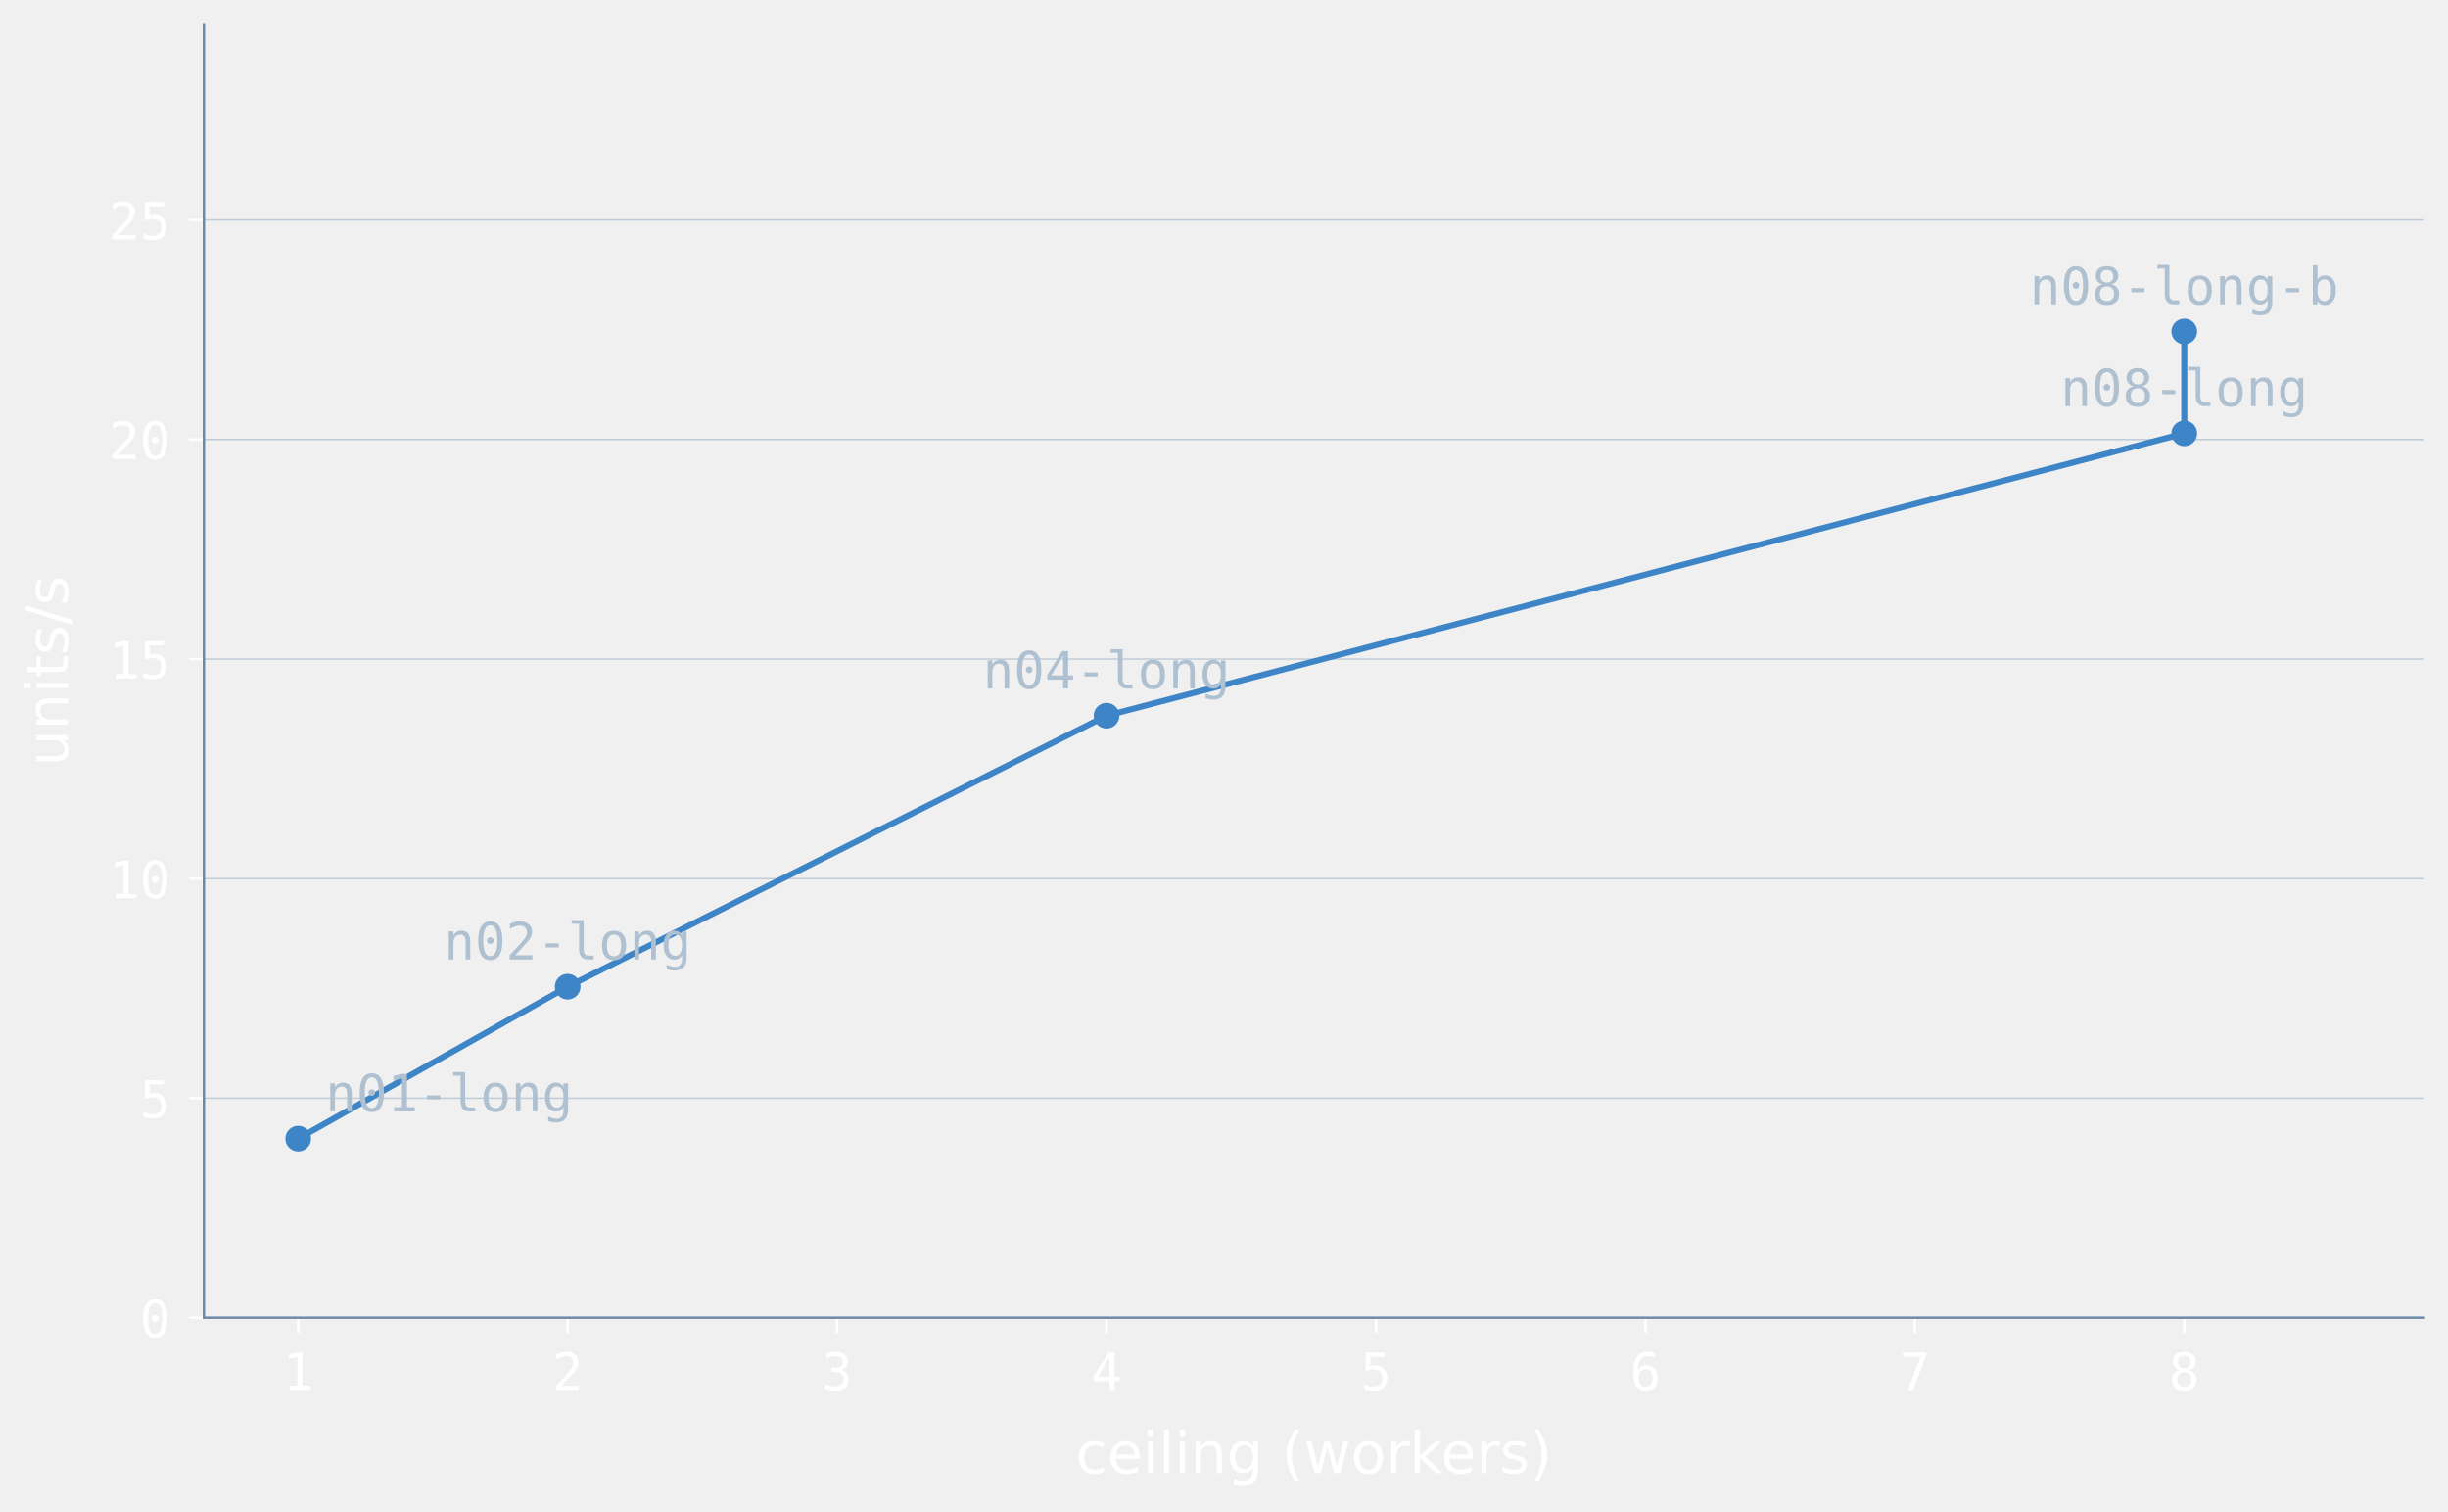
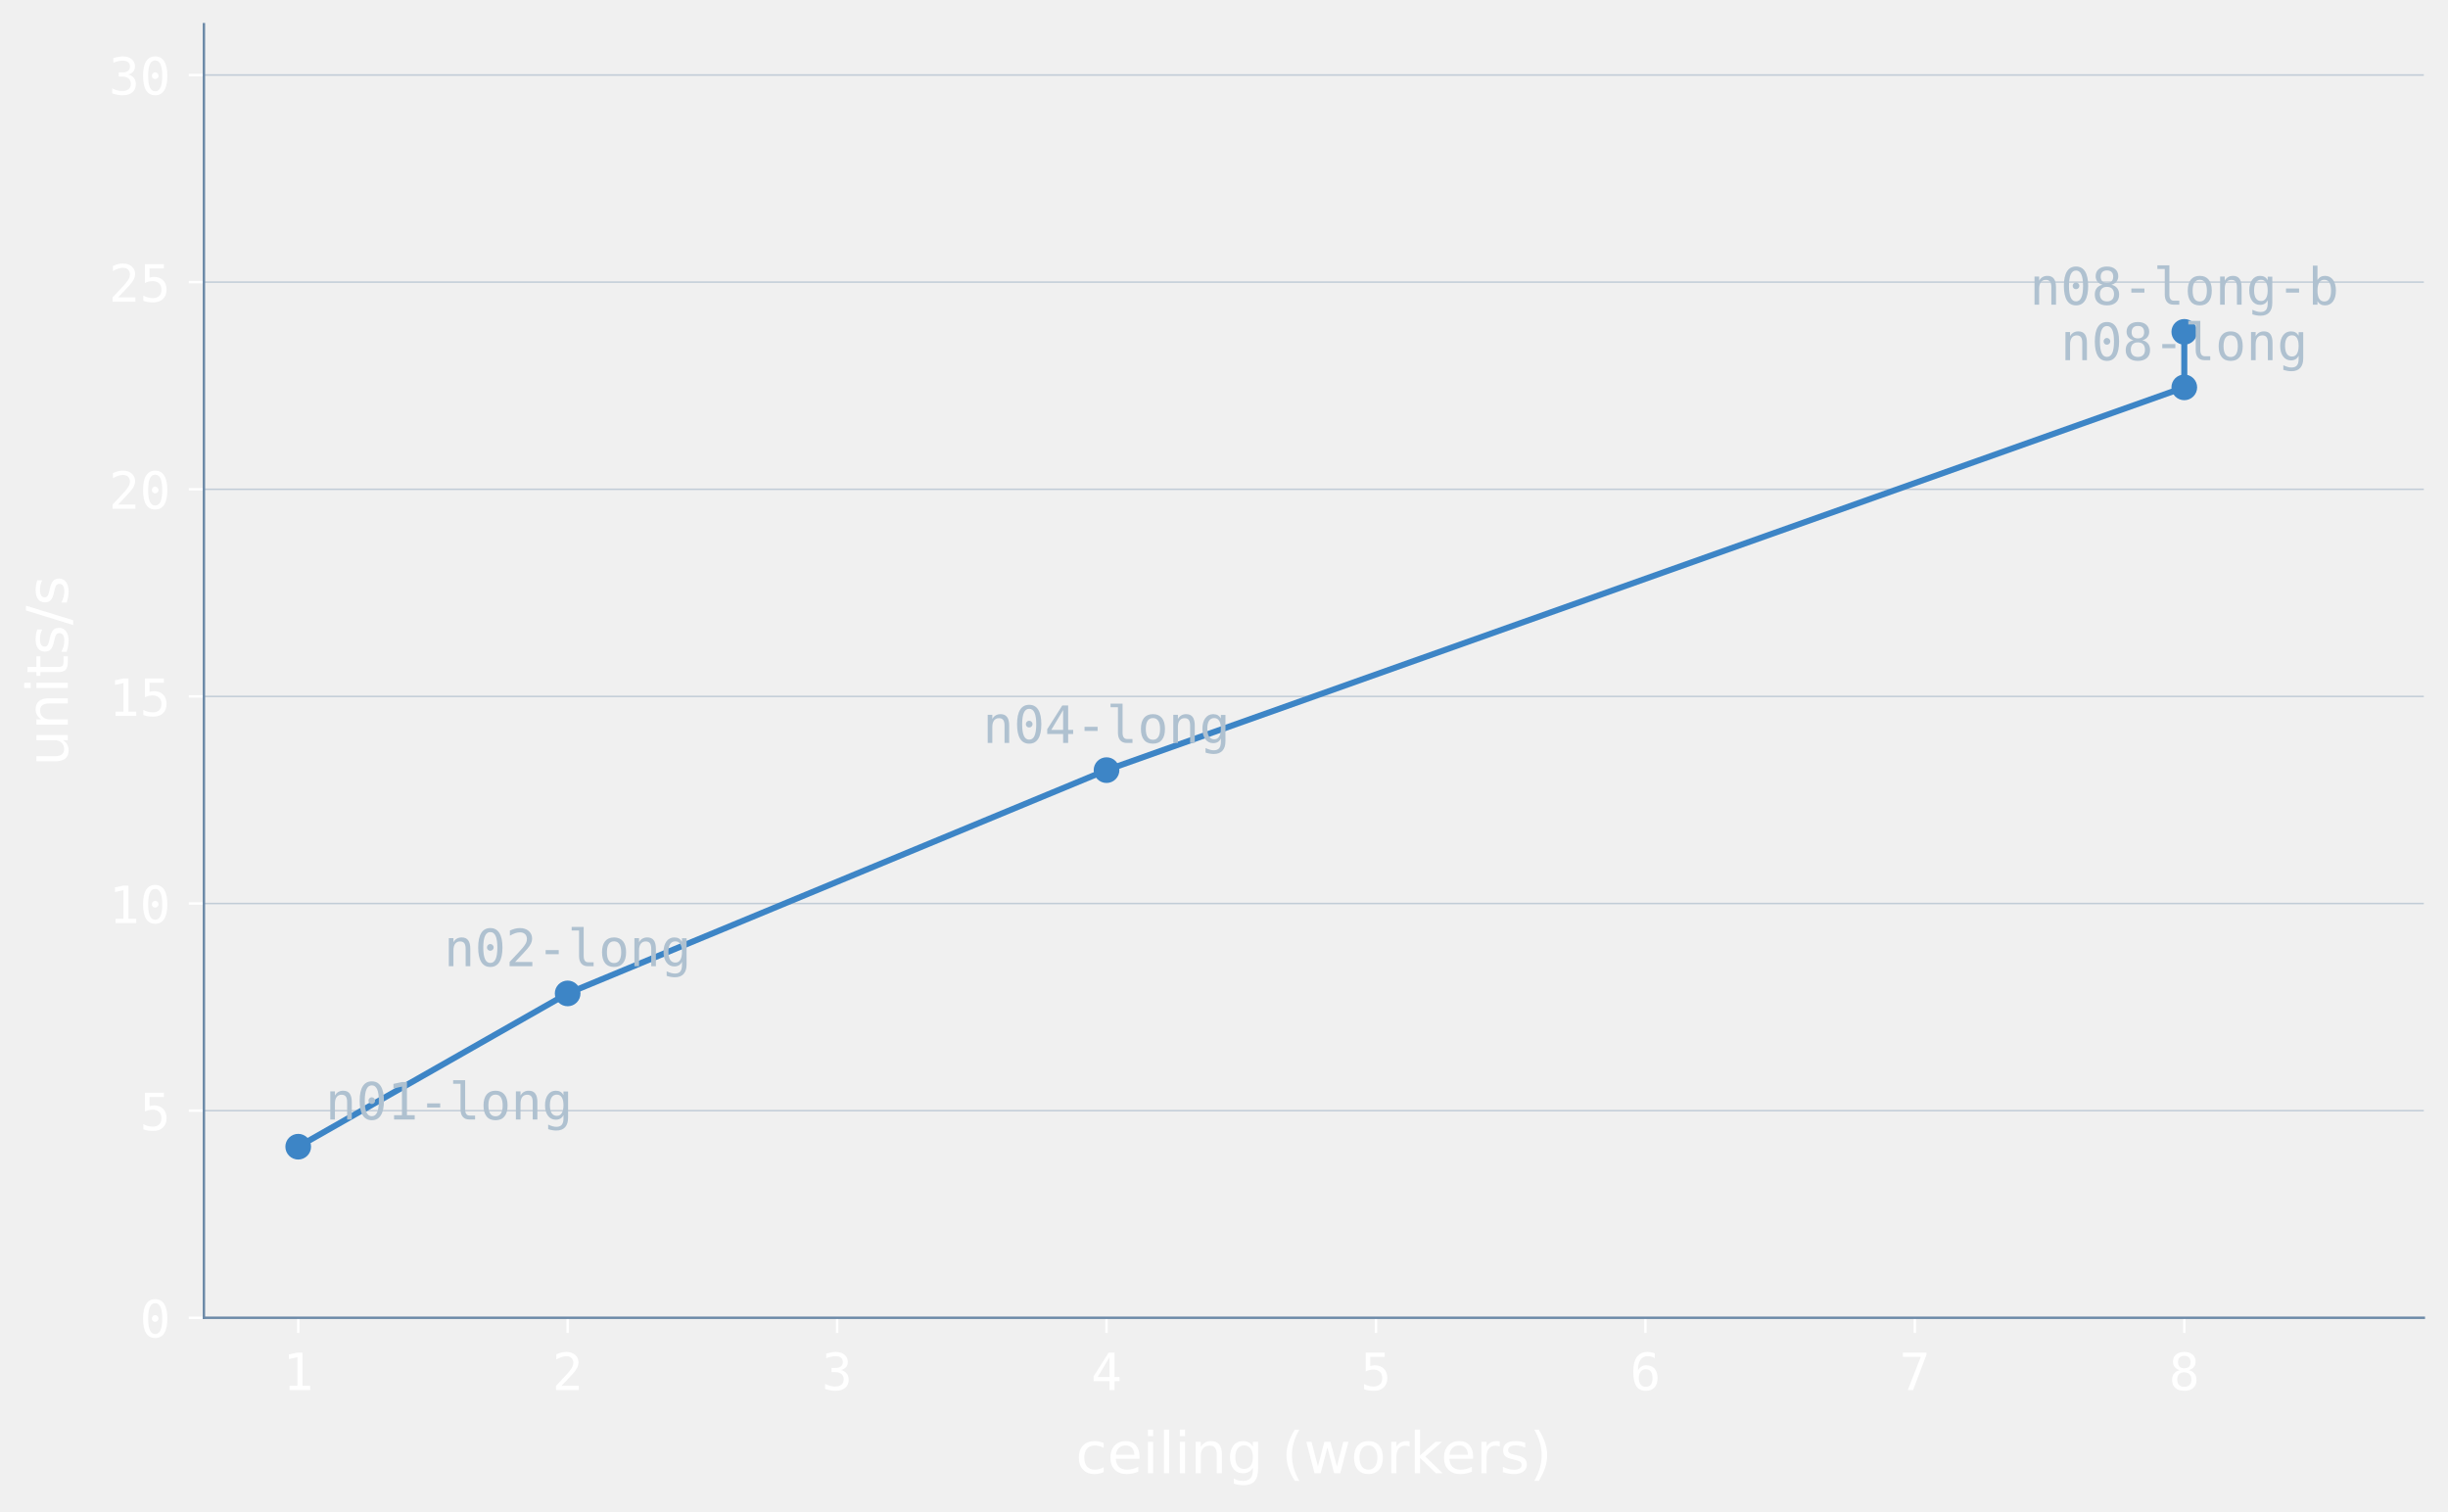
<svg xmlns="http://www.w3.org/2000/svg" xmlns:xlink="http://www.w3.org/1999/xlink" width="1620pt" height="1000pt" viewBox="0 0 1620 1000" version="1.1">
  <defs>
    <style type="text/css">*{stroke-linejoin: round; stroke-linecap: butt}</style>
  </defs>
  <g id="figure_1">
    <g id="patch_1">
      <path d="M 0 1000  L 1620 1000  L 1620 0  L 0 0  L 0 1000  z " style="fill: none" />
    </g>
    <g id="axes_1">
      <g id="patch_2">
        <path d="M 134.941 871.997  L 1604 871.997  L 1604 16  L 134.941 16  L 134.941 871.997  z " style="fill: none" />
      </g>
      <g id="matplotlib.axis_1">
        <g id="xtick_1">
          <g id="line2d_1">
            <defs>
              <path id="mb8e4c66821" d="M 0 0  L 0 10  " style="stroke: #ffffff; stroke-width: 1.6" />
            </defs>
            <g>
              <use xlink:href="#mb8e4c66821" x="197.348" y="871.997" style="fill: #ffffff; stroke: #ffffff; stroke-width: 1.6" />
            </g>
          </g>
          <g id="text_1">
            <text style="font-size: 34px; font-family: 'IBM Plex Mono', 'DejaVu Sans Mono', 'Bitstream Vera Sans Mono', 'Computer Modern Typewriter', 'Andale Mono', 'Nimbus Mono L', 'Courier New', 'Courier', 'Fixed', 'Terminal', monospace; text-anchor: middle; fill: #ffffff" x="197.348" y="919.829" transform="rotate(-0 197.348 919.8291)">1</text>
          </g>
        </g>
        <g id="xtick_2">
          <g id="line2d_2">
            <g>
              <use xlink:href="#mb8e4c66821" x="375.654" y="871.997" style="fill: #ffffff; stroke: #ffffff; stroke-width: 1.6" />
            </g>
          </g>
          <g id="text_2">
            <text style="font-size: 34px; font-family: 'IBM Plex Mono', 'DejaVu Sans Mono', 'Bitstream Vera Sans Mono', 'Computer Modern Typewriter', 'Andale Mono', 'Nimbus Mono L', 'Courier New', 'Courier', 'Fixed', 'Terminal', monospace; text-anchor: middle; fill: #ffffff" x="375.654" y="919.829" transform="rotate(-0 375.6535 919.8291)">2</text>
          </g>
        </g>
        <g id="xtick_3">
          <g id="line2d_3">
            <g>
              <use xlink:href="#mb8e4c66821" x="553.959" y="871.997" style="fill: #ffffff; stroke: #ffffff; stroke-width: 1.6" />
            </g>
          </g>
          <g id="text_3">
            <text style="font-size: 34px; font-family: 'IBM Plex Mono', 'DejaVu Sans Mono', 'Bitstream Vera Sans Mono', 'Computer Modern Typewriter', 'Andale Mono', 'Nimbus Mono L', 'Courier New', 'Courier', 'Fixed', 'Terminal', monospace; text-anchor: middle; fill: #ffffff" x="553.959" y="919.829" transform="rotate(-0 553.959 919.8291)">3</text>
          </g>
        </g>
        <g id="xtick_4">
          <g id="line2d_4">
            <g>
              <use xlink:href="#mb8e4c66821" x="732.264" y="871.997" style="fill: #ffffff; stroke: #ffffff; stroke-width: 1.6" />
            </g>
          </g>
          <g id="text_4">
            <text style="font-size: 34px; font-family: 'IBM Plex Mono', 'DejaVu Sans Mono', 'Bitstream Vera Sans Mono', 'Computer Modern Typewriter', 'Andale Mono', 'Nimbus Mono L', 'Courier New', 'Courier', 'Fixed', 'Terminal', monospace; text-anchor: middle; fill: #ffffff" x="732.264" y="919.829" transform="rotate(-0 732.2645 919.8291)">4</text>
          </g>
        </g>
        <g id="xtick_5">
          <g id="line2d_5">
            <g>
              <use xlink:href="#mb8e4c66821" x="910.57" y="871.997" style="fill: #ffffff; stroke: #ffffff; stroke-width: 1.6" />
            </g>
          </g>
          <g id="text_5">
            <text style="font-size: 34px; font-family: 'IBM Plex Mono', 'DejaVu Sans Mono', 'Bitstream Vera Sans Mono', 'Computer Modern Typewriter', 'Andale Mono', 'Nimbus Mono L', 'Courier New', 'Courier', 'Fixed', 'Terminal', monospace; text-anchor: middle; fill: #ffffff" x="910.57" y="919.829" transform="rotate(-0 910.57 919.8291)">5</text>
          </g>
        </g>
        <g id="xtick_6">
          <g id="line2d_6">
            <g>
              <use xlink:href="#mb8e4c66821" x="1088.875" y="871.997" style="fill: #ffffff; stroke: #ffffff; stroke-width: 1.6" />
            </g>
          </g>
          <g id="text_6">
            <text style="font-size: 34px; font-family: 'IBM Plex Mono', 'DejaVu Sans Mono', 'Bitstream Vera Sans Mono', 'Computer Modern Typewriter', 'Andale Mono', 'Nimbus Mono L', 'Courier New', 'Courier', 'Fixed', 'Terminal', monospace; text-anchor: middle; fill: #ffffff" x="1088.875" y="919.829" transform="rotate(-0 1088.875 919.8291)">6</text>
          </g>
        </g>
        <g id="xtick_7">
          <g id="line2d_7">
            <g>
              <use xlink:href="#mb8e4c66821" x="1267.181" y="871.997" style="fill: #ffffff; stroke: #ffffff; stroke-width: 1.6" />
            </g>
          </g>
          <g id="text_7">
            <text style="font-size: 34px; font-family: 'IBM Plex Mono', 'DejaVu Sans Mono', 'Bitstream Vera Sans Mono', 'Computer Modern Typewriter', 'Andale Mono', 'Nimbus Mono L', 'Courier New', 'Courier', 'Fixed', 'Terminal', monospace; text-anchor: middle; fill: #ffffff" x="1267.181" y="919.829" transform="rotate(-0 1267.181 919.8291)">7</text>
          </g>
        </g>
        <g id="xtick_8">
          <g id="line2d_8">
            <g>
              <use xlink:href="#mb8e4c66821" x="1445.486" y="871.997" style="fill: #ffffff; stroke: #ffffff; stroke-width: 1.6" />
            </g>
          </g>
          <g id="text_8">
            <text style="font-size: 34px; font-family: 'IBM Plex Mono', 'DejaVu Sans Mono', 'Bitstream Vera Sans Mono', 'Computer Modern Typewriter', 'Andale Mono', 'Nimbus Mono L', 'Courier New', 'Courier', 'Fixed', 'Terminal', monospace; text-anchor: middle; fill: #ffffff" x="1445.486" y="919.829" transform="rotate(-0 1445.486 919.8291)">8</text>
          </g>
        </g>
        <g id="text_9">
          <text style="font-size: 38px; font-family: 'Poppins', sans-serif, 'DejaVu Sans'; text-anchor: middle; fill: #ffffff" x="869.471" y="974.871" transform="rotate(-0 869.4705 974.8711)">ceiling  (workers)</text>
        </g>
      </g>
      <g id="matplotlib.axis_2">
        <g id="ytick_1">
          <g id="line2d_9">
-             <path d="M 134.941 871.997  L 1604 871.997  " clip-path="url(#p165e059352)" style="fill: none; stroke: #6c8aa8; stroke-opacity: 0.35; stroke-linecap: square" />
+             <path d="M 134.941 871.997  L 1604 871.997  " clip-path="url(#pbddfeb69cb)" style="fill: none; stroke: #6c8aa8; stroke-opacity: 0.35; stroke-linecap: square" />
          </g>
          <g id="line2d_10">
            <defs>
              <path id="m7a5e694007" d="M 0 0  L -10 0  " style="stroke: #ffffff; stroke-width: 1.6" />
            </defs>
            <g>
              <use xlink:href="#m7a5e694007" x="134.941" y="871.997" style="fill: #ffffff; stroke: #ffffff; stroke-width: 1.6" />
            </g>
          </g>
          <g id="text_10">
            <text style="font-size: 34px; font-family: 'IBM Plex Mono', 'DejaVu Sans Mono', 'Bitstream Vera Sans Mono', 'Computer Modern Typewriter', 'Andale Mono', 'Nimbus Mono L', 'Courier New', 'Courier', 'Fixed', 'Terminal', monospace; text-anchor: end; fill: #ffffff" x="112.941" y="884.913" transform="rotate(-0 112.9411 884.913)">0</text>
          </g>
        </g>
        <g id="ytick_2">
          <g id="line2d_11">
-             <path d="M 134.941 726.704  L 1604 726.704  " clip-path="url(#p165e059352)" style="fill: none; stroke: #6c8aa8; stroke-opacity: 0.35; stroke-linecap: square" />
+             <path d="M 134.941 734.938  L 1604 734.938  " clip-path="url(#pbddfeb69cb)" style="fill: none; stroke: #6c8aa8; stroke-opacity: 0.35; stroke-linecap: square" />
          </g>
          <g id="line2d_12">
            <g>
-               <use xlink:href="#m7a5e694007" x="134.941" y="726.704" style="fill: #ffffff; stroke: #ffffff; stroke-width: 1.6" />
+               <use xlink:href="#m7a5e694007" x="134.941" y="734.938" style="fill: #ffffff; stroke: #ffffff; stroke-width: 1.6" />
            </g>
          </g>
          <g id="text_11">
-             <text style="font-size: 34px; font-family: 'IBM Plex Mono', 'DejaVu Sans Mono', 'Bitstream Vera Sans Mono', 'Computer Modern Typewriter', 'Andale Mono', 'Nimbus Mono L', 'Courier New', 'Courier', 'Fixed', 'Terminal', monospace; text-anchor: end; fill: #ffffff" x="112.941" y="739.62" transform="rotate(-0 112.9411 739.6197)">5</text>
+             <text style="font-size: 34px; font-family: 'IBM Plex Mono', 'DejaVu Sans Mono', 'Bitstream Vera Sans Mono', 'Computer Modern Typewriter', 'Andale Mono', 'Nimbus Mono L', 'Courier New', 'Courier', 'Fixed', 'Terminal', monospace; text-anchor: end; fill: #ffffff" x="112.941" y="747.854" transform="rotate(-0 112.9411 747.8536)">5</text>
          </g>
        </g>
        <g id="ytick_3">
          <g id="line2d_13">
-             <path d="M 134.941 581.41  L 1604 581.41  " clip-path="url(#p165e059352)" style="fill: none; stroke: #6c8aa8; stroke-opacity: 0.35; stroke-linecap: square" />
+             <path d="M 134.941 597.878  L 1604 597.878  " clip-path="url(#pbddfeb69cb)" style="fill: none; stroke: #6c8aa8; stroke-opacity: 0.35; stroke-linecap: square" />
          </g>
          <g id="line2d_14">
            <g>
-               <use xlink:href="#m7a5e694007" x="134.941" y="581.41" style="fill: #ffffff; stroke: #ffffff; stroke-width: 1.6" />
+               <use xlink:href="#m7a5e694007" x="134.941" y="597.878" style="fill: #ffffff; stroke: #ffffff; stroke-width: 1.6" />
            </g>
          </g>
          <g id="text_12">
-             <text style="font-size: 34px; font-family: 'IBM Plex Mono', 'DejaVu Sans Mono', 'Bitstream Vera Sans Mono', 'Computer Modern Typewriter', 'Andale Mono', 'Nimbus Mono L', 'Courier New', 'Courier', 'Fixed', 'Terminal', monospace; text-anchor: end; fill: #ffffff" x="112.941" y="594.326" transform="rotate(-0 112.9411 594.3263)">10</text>
+             <text style="font-size: 34px; font-family: 'IBM Plex Mono', 'DejaVu Sans Mono', 'Bitstream Vera Sans Mono', 'Computer Modern Typewriter', 'Andale Mono', 'Nimbus Mono L', 'Courier New', 'Courier', 'Fixed', 'Terminal', monospace; text-anchor: end; fill: #ffffff" x="112.941" y="610.794" transform="rotate(-0 112.9411 610.7941)">10</text>
          </g>
        </g>
        <g id="ytick_4">
          <g id="line2d_15">
-             <path d="M 134.941 436.117  L 1604 436.117  " clip-path="url(#p165e059352)" style="fill: none; stroke: #6c8aa8; stroke-opacity: 0.35; stroke-linecap: square" />
+             <path d="M 134.941 460.819  L 1604 460.819  " clip-path="url(#pbddfeb69cb)" style="fill: none; stroke: #6c8aa8; stroke-opacity: 0.35; stroke-linecap: square" />
          </g>
          <g id="line2d_16">
            <g>
-               <use xlink:href="#m7a5e694007" x="134.941" y="436.117" style="fill: #ffffff; stroke: #ffffff; stroke-width: 1.6" />
+               <use xlink:href="#m7a5e694007" x="134.941" y="460.819" style="fill: #ffffff; stroke: #ffffff; stroke-width: 1.6" />
            </g>
          </g>
          <g id="text_13">
-             <text style="font-size: 34px; font-family: 'IBM Plex Mono', 'DejaVu Sans Mono', 'Bitstream Vera Sans Mono', 'Computer Modern Typewriter', 'Andale Mono', 'Nimbus Mono L', 'Courier New', 'Courier', 'Fixed', 'Terminal', monospace; text-anchor: end; fill: #ffffff" x="112.941" y="449.033" transform="rotate(-0 112.9411 449.0329)">15</text>
+             <text style="font-size: 34px; font-family: 'IBM Plex Mono', 'DejaVu Sans Mono', 'Bitstream Vera Sans Mono', 'Computer Modern Typewriter', 'Andale Mono', 'Nimbus Mono L', 'Courier New', 'Courier', 'Fixed', 'Terminal', monospace; text-anchor: end; fill: #ffffff" x="112.941" y="473.735" transform="rotate(-0 112.9411 473.7346)">15</text>
          </g>
        </g>
        <g id="ytick_5">
          <g id="line2d_17">
-             <path d="M 134.941 290.824  L 1604 290.824  " clip-path="url(#p165e059352)" style="fill: none; stroke: #6c8aa8; stroke-opacity: 0.35; stroke-linecap: square" />
+             <path d="M 134.941 323.759  L 1604 323.759  " clip-path="url(#pbddfeb69cb)" style="fill: none; stroke: #6c8aa8; stroke-opacity: 0.35; stroke-linecap: square" />
          </g>
          <g id="line2d_18">
            <g>
-               <use xlink:href="#m7a5e694007" x="134.941" y="290.824" style="fill: #ffffff; stroke: #ffffff; stroke-width: 1.6" />
+               <use xlink:href="#m7a5e694007" x="134.941" y="323.759" style="fill: #ffffff; stroke: #ffffff; stroke-width: 1.6" />
            </g>
          </g>
          <g id="text_14">
-             <text style="font-size: 34px; font-family: 'IBM Plex Mono', 'DejaVu Sans Mono', 'Bitstream Vera Sans Mono', 'Computer Modern Typewriter', 'Andale Mono', 'Nimbus Mono L', 'Courier New', 'Courier', 'Fixed', 'Terminal', monospace; text-anchor: end; fill: #ffffff" x="112.941" y="303.74" transform="rotate(-0 112.9411 303.7396)">20</text>
+             <text style="font-size: 34px; font-family: 'IBM Plex Mono', 'DejaVu Sans Mono', 'Bitstream Vera Sans Mono', 'Computer Modern Typewriter', 'Andale Mono', 'Nimbus Mono L', 'Courier New', 'Courier', 'Fixed', 'Terminal', monospace; text-anchor: end; fill: #ffffff" x="112.941" y="336.675" transform="rotate(-0 112.9411 336.6751)">20</text>
          </g>
        </g>
        <g id="ytick_6">
          <g id="line2d_19">
-             <path d="M 134.941 145.53  L 1604 145.53  " clip-path="url(#p165e059352)" style="fill: none; stroke: #6c8aa8; stroke-opacity: 0.35; stroke-linecap: square" />
+             <path d="M 134.941 186.7  L 1604 186.7  " clip-path="url(#pbddfeb69cb)" style="fill: none; stroke: #6c8aa8; stroke-opacity: 0.35; stroke-linecap: square" />
          </g>
          <g id="line2d_20">
            <g>
-               <use xlink:href="#m7a5e694007" x="134.941" y="145.53" style="fill: #ffffff; stroke: #ffffff; stroke-width: 1.6" />
+               <use xlink:href="#m7a5e694007" x="134.941" y="186.7" style="fill: #ffffff; stroke: #ffffff; stroke-width: 1.6" />
            </g>
          </g>
          <g id="text_15">
-             <text style="font-size: 34px; font-family: 'IBM Plex Mono', 'DejaVu Sans Mono', 'Bitstream Vera Sans Mono', 'Computer Modern Typewriter', 'Andale Mono', 'Nimbus Mono L', 'Courier New', 'Courier', 'Fixed', 'Terminal', monospace; text-anchor: end; fill: #ffffff" x="112.941" y="158.446" transform="rotate(-0 112.9411 158.4462)">25</text>
-           </g>
-         </g>
-         <g id="text_16">
+             <text style="font-size: 34px; font-family: 'IBM Plex Mono', 'DejaVu Sans Mono', 'Bitstream Vera Sans Mono', 'Computer Modern Typewriter', 'Andale Mono', 'Nimbus Mono L', 'Courier New', 'Courier', 'Fixed', 'Terminal', monospace; text-anchor: end; fill: #ffffff" x="112.941" y="199.616" transform="rotate(-0 112.9411 199.6156)">25</text>
+           </g>
+         </g>
+         <g id="ytick_7">
+           <g id="line2d_21">
+             <path d="M 134.941 49.64  L 1604 49.64  " clip-path="url(#pbddfeb69cb)" style="fill: none; stroke: #6c8aa8; stroke-opacity: 0.35; stroke-linecap: square" />
+           </g>
+           <g id="line2d_22">
+             <g>
+               <use xlink:href="#m7a5e694007" x="134.941" y="49.64" style="fill: #ffffff; stroke: #ffffff; stroke-width: 1.6" />
+             </g>
+           </g>
+           <g id="text_16">
+             <text style="font-size: 34px; font-family: 'IBM Plex Mono', 'DejaVu Sans Mono', 'Bitstream Vera Sans Mono', 'Computer Modern Typewriter', 'Andale Mono', 'Nimbus Mono L', 'Courier New', 'Courier', 'Fixed', 'Terminal', monospace; text-anchor: end; fill: #ffffff" x="112.941" y="62.556" transform="rotate(-0 112.9411 62.55617)">30</text>
+           </g>
+         </g>
+         <g id="text_17">
          <text style="font-size: 38px; font-family: 'Poppins', sans-serif, 'DejaVu Sans'; text-anchor: middle; fill: #ffffff" x="44.874" y="443.999" transform="rotate(-90 44.87406 443.9985)">units/s</text>
        </g>
      </g>
      <g id="patch_3">
        <path d="M 134.941 871.997  L 134.941 16  " style="fill: none; stroke: #6c8aa8; stroke-width: 1.6; stroke-linejoin: miter; stroke-linecap: square" />
      </g>
      <g id="patch_4">
        <path d="M 134.941 871.997  L 1604 871.997  " style="fill: none; stroke: #6c8aa8; stroke-width: 1.6; stroke-linejoin: miter; stroke-linecap: square" />
      </g>
-       <g id="line2d_21">
-         <path d="M 197.348 753.438  L 375.654 652.895  L 732.264 473.603  L 1445.486 286.755  L 1445.486 219.339  " clip-path="url(#p165e059352)" style="fill: none; stroke: #3d85c6; stroke-width: 4; stroke-linecap: square" />
+       <g id="line2d_23">
+         <path d="M 197.348 758.786  L 375.654 657.362  L 732.264 509.612  L 1445.486 256.326  L 1445.486 219.594  " clip-path="url(#pbddfeb69cb)" style="fill: none; stroke: #3d85c6; stroke-width: 4; stroke-linecap: square" />
        <defs>
          <path id="ma0158c9866" d="M 0 8  C 2.122 8 4.157 7.157 5.657 5.657  C 7.157 4.157 8 2.122 8 0  C 8 -2.122 7.157 -4.157 5.657 -5.657  C 4.157 -7.157 2.122 -8 0 -8  C -2.122 -8 -4.157 -7.157 -5.657 -5.657  C -7.157 -4.157 -8 -2.122 -8 0  C -8 2.122 -7.157 4.157 -5.657 5.657  C -4.157 7.157 -2.122 8 0 8  z " style="stroke: #3d85c6" />
        </defs>
-         <g clip-path="url(#p165e059352)">
-           <use xlink:href="#ma0158c9866" x="197.348" y="753.438" style="fill: #3d85c6; stroke: #3d85c6" />
-           <use xlink:href="#ma0158c9866" x="375.654" y="652.895" style="fill: #3d85c6; stroke: #3d85c6" />
-           <use xlink:href="#ma0158c9866" x="732.264" y="473.603" style="fill: #3d85c6; stroke: #3d85c6" />
-           <use xlink:href="#ma0158c9866" x="1445.486" y="286.755" style="fill: #3d85c6; stroke: #3d85c6" />
-           <use xlink:href="#ma0158c9866" x="1445.486" y="219.339" style="fill: #3d85c6; stroke: #3d85c6" />
-         </g>
-       </g>
-       <g id="text_17">
-         <text style="font-size: 34px; font-family: 'IBM Plex Mono', 'DejaVu Sans Mono', 'Bitstream Vera Sans Mono', 'Computer Modern Typewriter', 'Andale Mono', 'Nimbus Mono L', 'Courier New', 'Courier', 'Fixed', 'Terminal', monospace; text-anchor: start; fill: #afc1d0" x="215.348" y="735.438" transform="rotate(-0 215.348 735.4376)">n01-long</text>
+         <g clip-path="url(#pbddfeb69cb)">
+           <use xlink:href="#ma0158c9866" x="197.348" y="758.786" style="fill: #3d85c6; stroke: #3d85c6" />
+           <use xlink:href="#ma0158c9866" x="375.654" y="657.362" style="fill: #3d85c6; stroke: #3d85c6" />
+           <use xlink:href="#ma0158c9866" x="732.264" y="509.612" style="fill: #3d85c6; stroke: #3d85c6" />
+           <use xlink:href="#ma0158c9866" x="1445.486" y="256.326" style="fill: #3d85c6; stroke: #3d85c6" />
+           <use xlink:href="#ma0158c9866" x="1445.486" y="219.594" style="fill: #3d85c6; stroke: #3d85c6" />
+         </g>
      </g>
      <g id="text_18">
-         <text style="font-size: 34px; font-family: 'IBM Plex Mono', 'DejaVu Sans Mono', 'Bitstream Vera Sans Mono', 'Computer Modern Typewriter', 'Andale Mono', 'Nimbus Mono L', 'Courier New', 'Courier', 'Fixed', 'Terminal', monospace; text-anchor: middle; fill: #afc1d0" x="375.654" y="634.895" transform="rotate(-0 375.6535 634.8946)">n02-long</text>
+         <text style="font-size: 34px; font-family: 'IBM Plex Mono', 'DejaVu Sans Mono', 'Bitstream Vera Sans Mono', 'Computer Modern Typewriter', 'Andale Mono', 'Nimbus Mono L', 'Courier New', 'Courier', 'Fixed', 'Terminal', monospace; text-anchor: start; fill: #afc1d0" x="215.348" y="740.786" transform="rotate(-0 215.348 740.7859)">n01-long</text>
      </g>
      <g id="text_19">
-         <text style="font-size: 34px; font-family: 'IBM Plex Mono', 'DejaVu Sans Mono', 'Bitstream Vera Sans Mono', 'Computer Modern Typewriter', 'Andale Mono', 'Nimbus Mono L', 'Courier New', 'Courier', 'Fixed', 'Terminal', monospace; text-anchor: middle; fill: #afc1d0" x="732.264" y="455.603" transform="rotate(-0 732.2645 455.6026)">n04-long</text>
+         <text style="font-size: 34px; font-family: 'IBM Plex Mono', 'DejaVu Sans Mono', 'Bitstream Vera Sans Mono', 'Computer Modern Typewriter', 'Andale Mono', 'Nimbus Mono L', 'Courier New', 'Courier', 'Fixed', 'Terminal', monospace; text-anchor: middle; fill: #afc1d0" x="375.654" y="639.362" transform="rotate(-0 375.6535 639.3619)">n02-long</text>
      </g>
      <g id="text_20">
-         <text style="font-size: 34px; font-family: 'IBM Plex Mono', 'DejaVu Sans Mono', 'Bitstream Vera Sans Mono', 'Computer Modern Typewriter', 'Andale Mono', 'Nimbus Mono L', 'Courier New', 'Courier', 'Fixed', 'Terminal', monospace; text-anchor: middle; fill: #afc1d0" x="1445.486" y="268.755" transform="rotate(-0 1445.486 268.7554)">n08-long</text>
+         <text style="font-size: 34px; font-family: 'IBM Plex Mono', 'DejaVu Sans Mono', 'Bitstream Vera Sans Mono', 'Computer Modern Typewriter', 'Andale Mono', 'Nimbus Mono L', 'Courier New', 'Courier', 'Fixed', 'Terminal', monospace; text-anchor: middle; fill: #afc1d0" x="732.264" y="491.612" transform="rotate(-0 732.2645 491.6118)">n04-long</text>
      </g>
      <g id="text_21">
-         <text style="font-size: 34px; font-family: 'IBM Plex Mono', 'DejaVu Sans Mono', 'Bitstream Vera Sans Mono', 'Computer Modern Typewriter', 'Andale Mono', 'Nimbus Mono L', 'Courier New', 'Courier', 'Fixed', 'Terminal', monospace; text-anchor: middle; fill: #afc1d0" x="1445.486" y="201.339" transform="rotate(-0 1445.486 201.3392)">n08-long-b</text>
+         <text style="font-size: 34px; font-family: 'IBM Plex Mono', 'DejaVu Sans Mono', 'Bitstream Vera Sans Mono', 'Computer Modern Typewriter', 'Andale Mono', 'Nimbus Mono L', 'Courier New', 'Courier', 'Fixed', 'Terminal', monospace; text-anchor: middle; fill: #afc1d0" x="1445.486" y="238.326" transform="rotate(-0 1445.486 238.3258)">n08-long</text>
+       </g>
+       <g id="text_22">
+         <text style="font-size: 34px; font-family: 'IBM Plex Mono', 'DejaVu Sans Mono', 'Bitstream Vera Sans Mono', 'Computer Modern Typewriter', 'Andale Mono', 'Nimbus Mono L', 'Courier New', 'Courier', 'Fixed', 'Terminal', monospace; text-anchor: middle; fill: #afc1d0" x="1445.486" y="201.594" transform="rotate(-0 1445.486 201.5939)">n08-long-b</text>
      </g>
    </g>
  </g>
  <defs>
-     <clipPath id="p165e059352">
+     <clipPath id="pbddfeb69cb">
      <rect x="134.941" y="16" width="1469.059" height="855.997" />
    </clipPath>
  </defs>
</svg>
